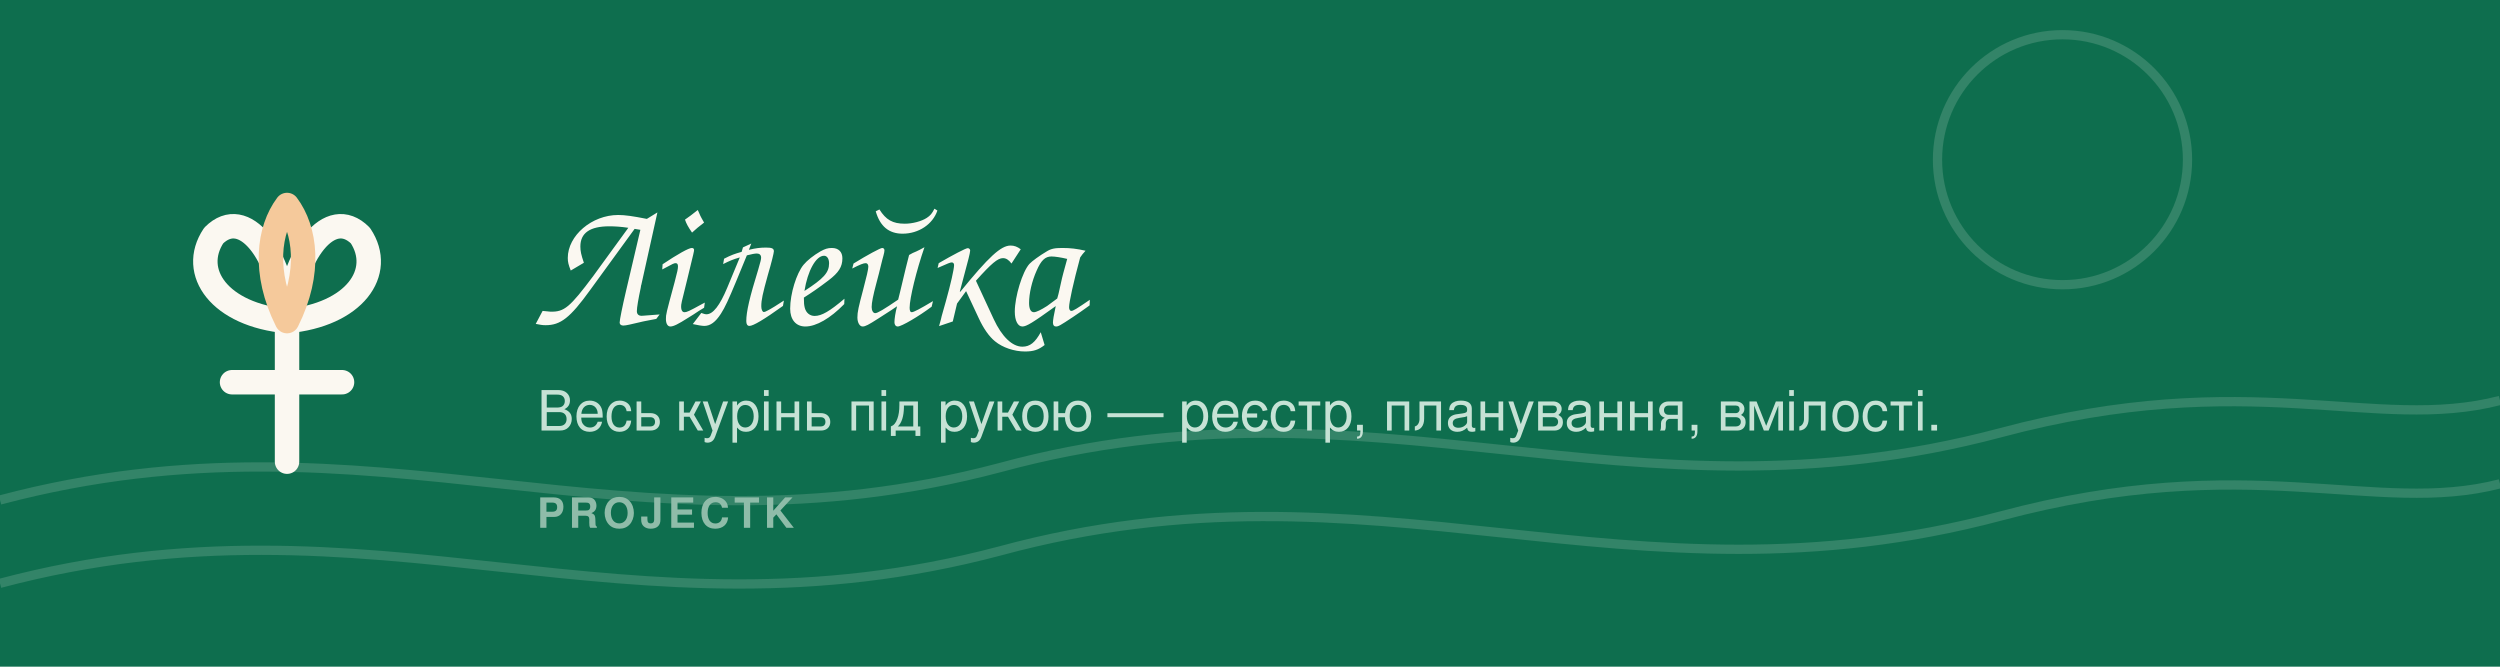
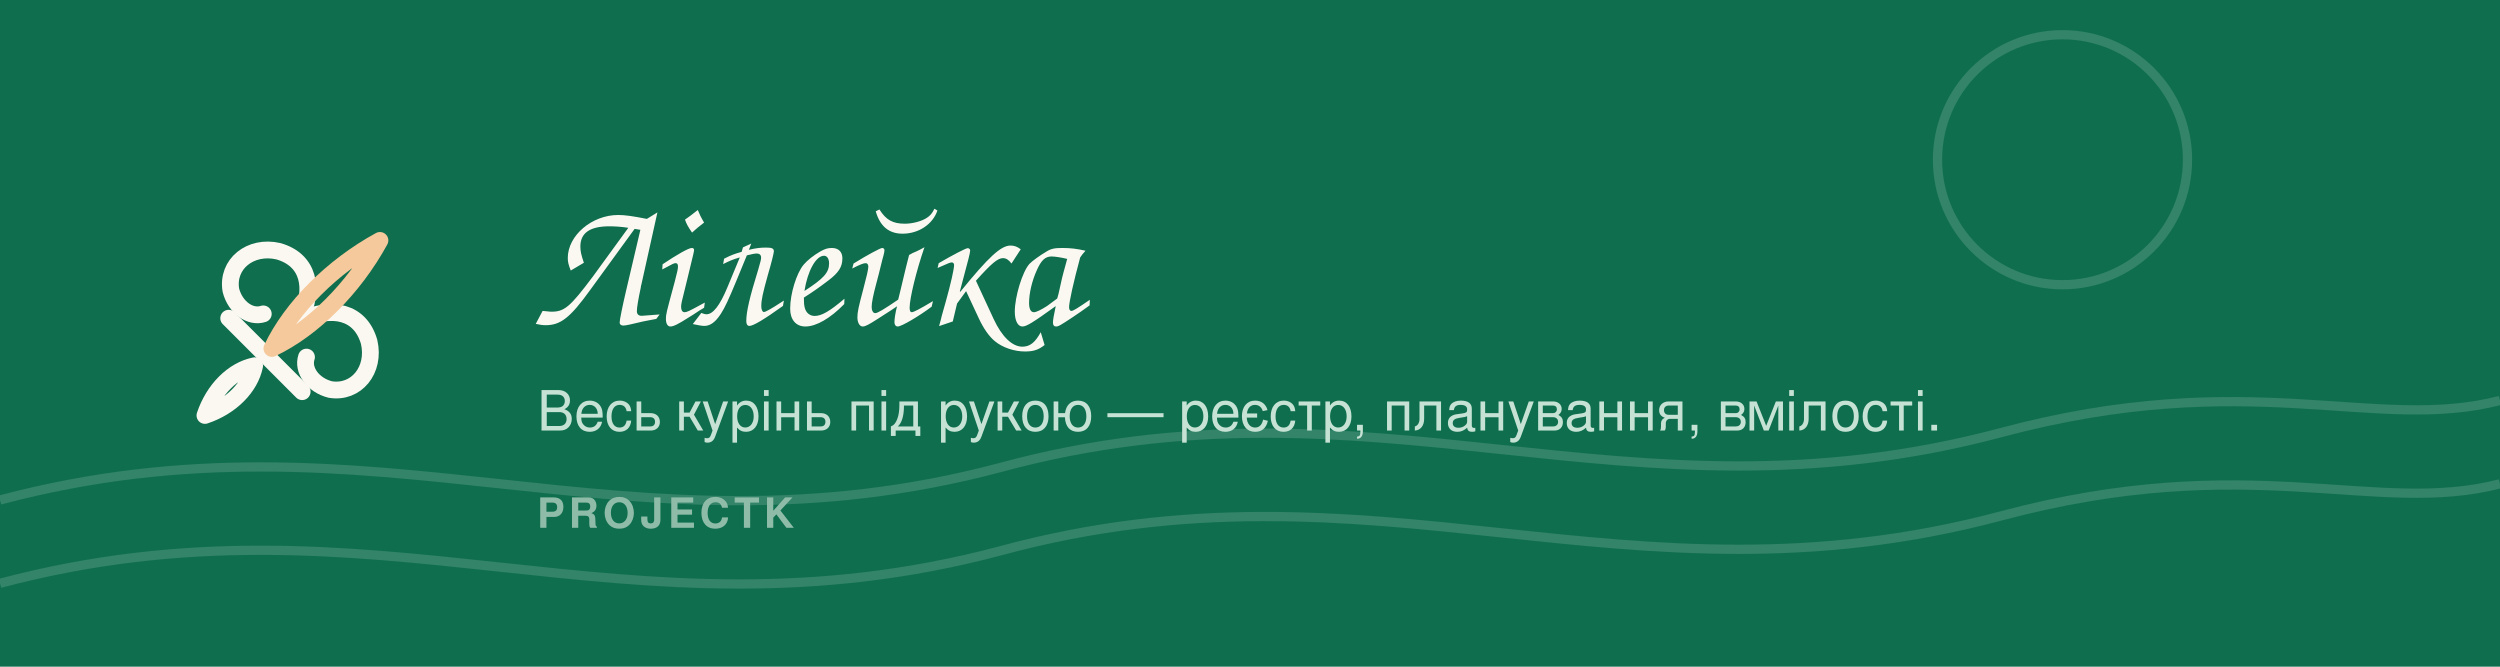
<svg xmlns="http://www.w3.org/2000/svg" viewBox="0 0 1080 288" width="1080" height="288">
  <rect width="1080" height="288" fill="#0E6E4E" />
  <g fill="none" stroke="#FBF8F1" stroke-width="4" opacity="0.16">
    <path d="M0 216 C162 173 270 245 432 202 C594 158 702 230 864 187 C972 158 1026 187 1080 173" />
    <path d="M0 252 C162 209 270 281 432 238 C594 194 702 266 864 223 C972 194 1026 223 1080 209" />
    <circle cx="891" cy="69" r="54" />
  </g>
-   <g fill="none" stroke="#FBF8F1" stroke-width="8" stroke-linecap="round" stroke-linejoin="round" transform="translate(58 78) translate(0 0) scale(1.32)">
-     <path d="M50 92 V46" />
-     <path d="M50 46 C28 44 18 30 26 18 C36 8 48 24 50 46 Z" />
-     <path d="M50 46 C72 44 82 30 74 18 C64 8 52 24 50 46 Z" />
-     <path d="M50 46 C42 30 44 16 50 8 C56 16 58 30 50 46 Z" stroke="#F5C99B" />
-     <path d="M32 66 H68" />
+   <g fill="none" stroke="#FBF8F1" stroke-width="5.5" stroke-linecap="round" stroke-linejoin="round" transform="translate(58 78) scale(1.32)">
+     <g transform="rotate(45 50 50)">
+       <path d="M50 44 C54 33 62 28 71 33 C79 38 80 48 73 53 C68 56 62 55 60 51" />
+       <path d="M50 44 C46 33 38 28 29 33 C21 38 20 48 27 53 C32 56 38 55 40 51" />
+       <path d="M33 60 H67" />
+       <path d="M50 88 C46 80 46 71 50 65 C54 71 54 80 50 88 Z" />
+       <path d="M50 7 C45 24 45 43 50 57 C55 43 55 24 50 7 Z" stroke="#F5C99B" />
+     </g>
  </g>
  <text x="230" y="140" font-family="Patrick Hand, Comic Sans MS, cursive" font-size="80" fill="#FBF8F1">Лілейка</text>
  <text x="232" y="186" font-family="Karla, Helvetica, Arial, sans-serif" font-size="24" fill="#C6E2D5">Весь курінь під рукою — реєстр, планування, вмілості.</text>
  <text x="232" y="228" font-family="Karla, Helvetica, Arial, sans-serif" font-size="18" font-weight="700" fill="#8FBCA9" letter-spacing="2">PROJECTK</text>
</svg>
